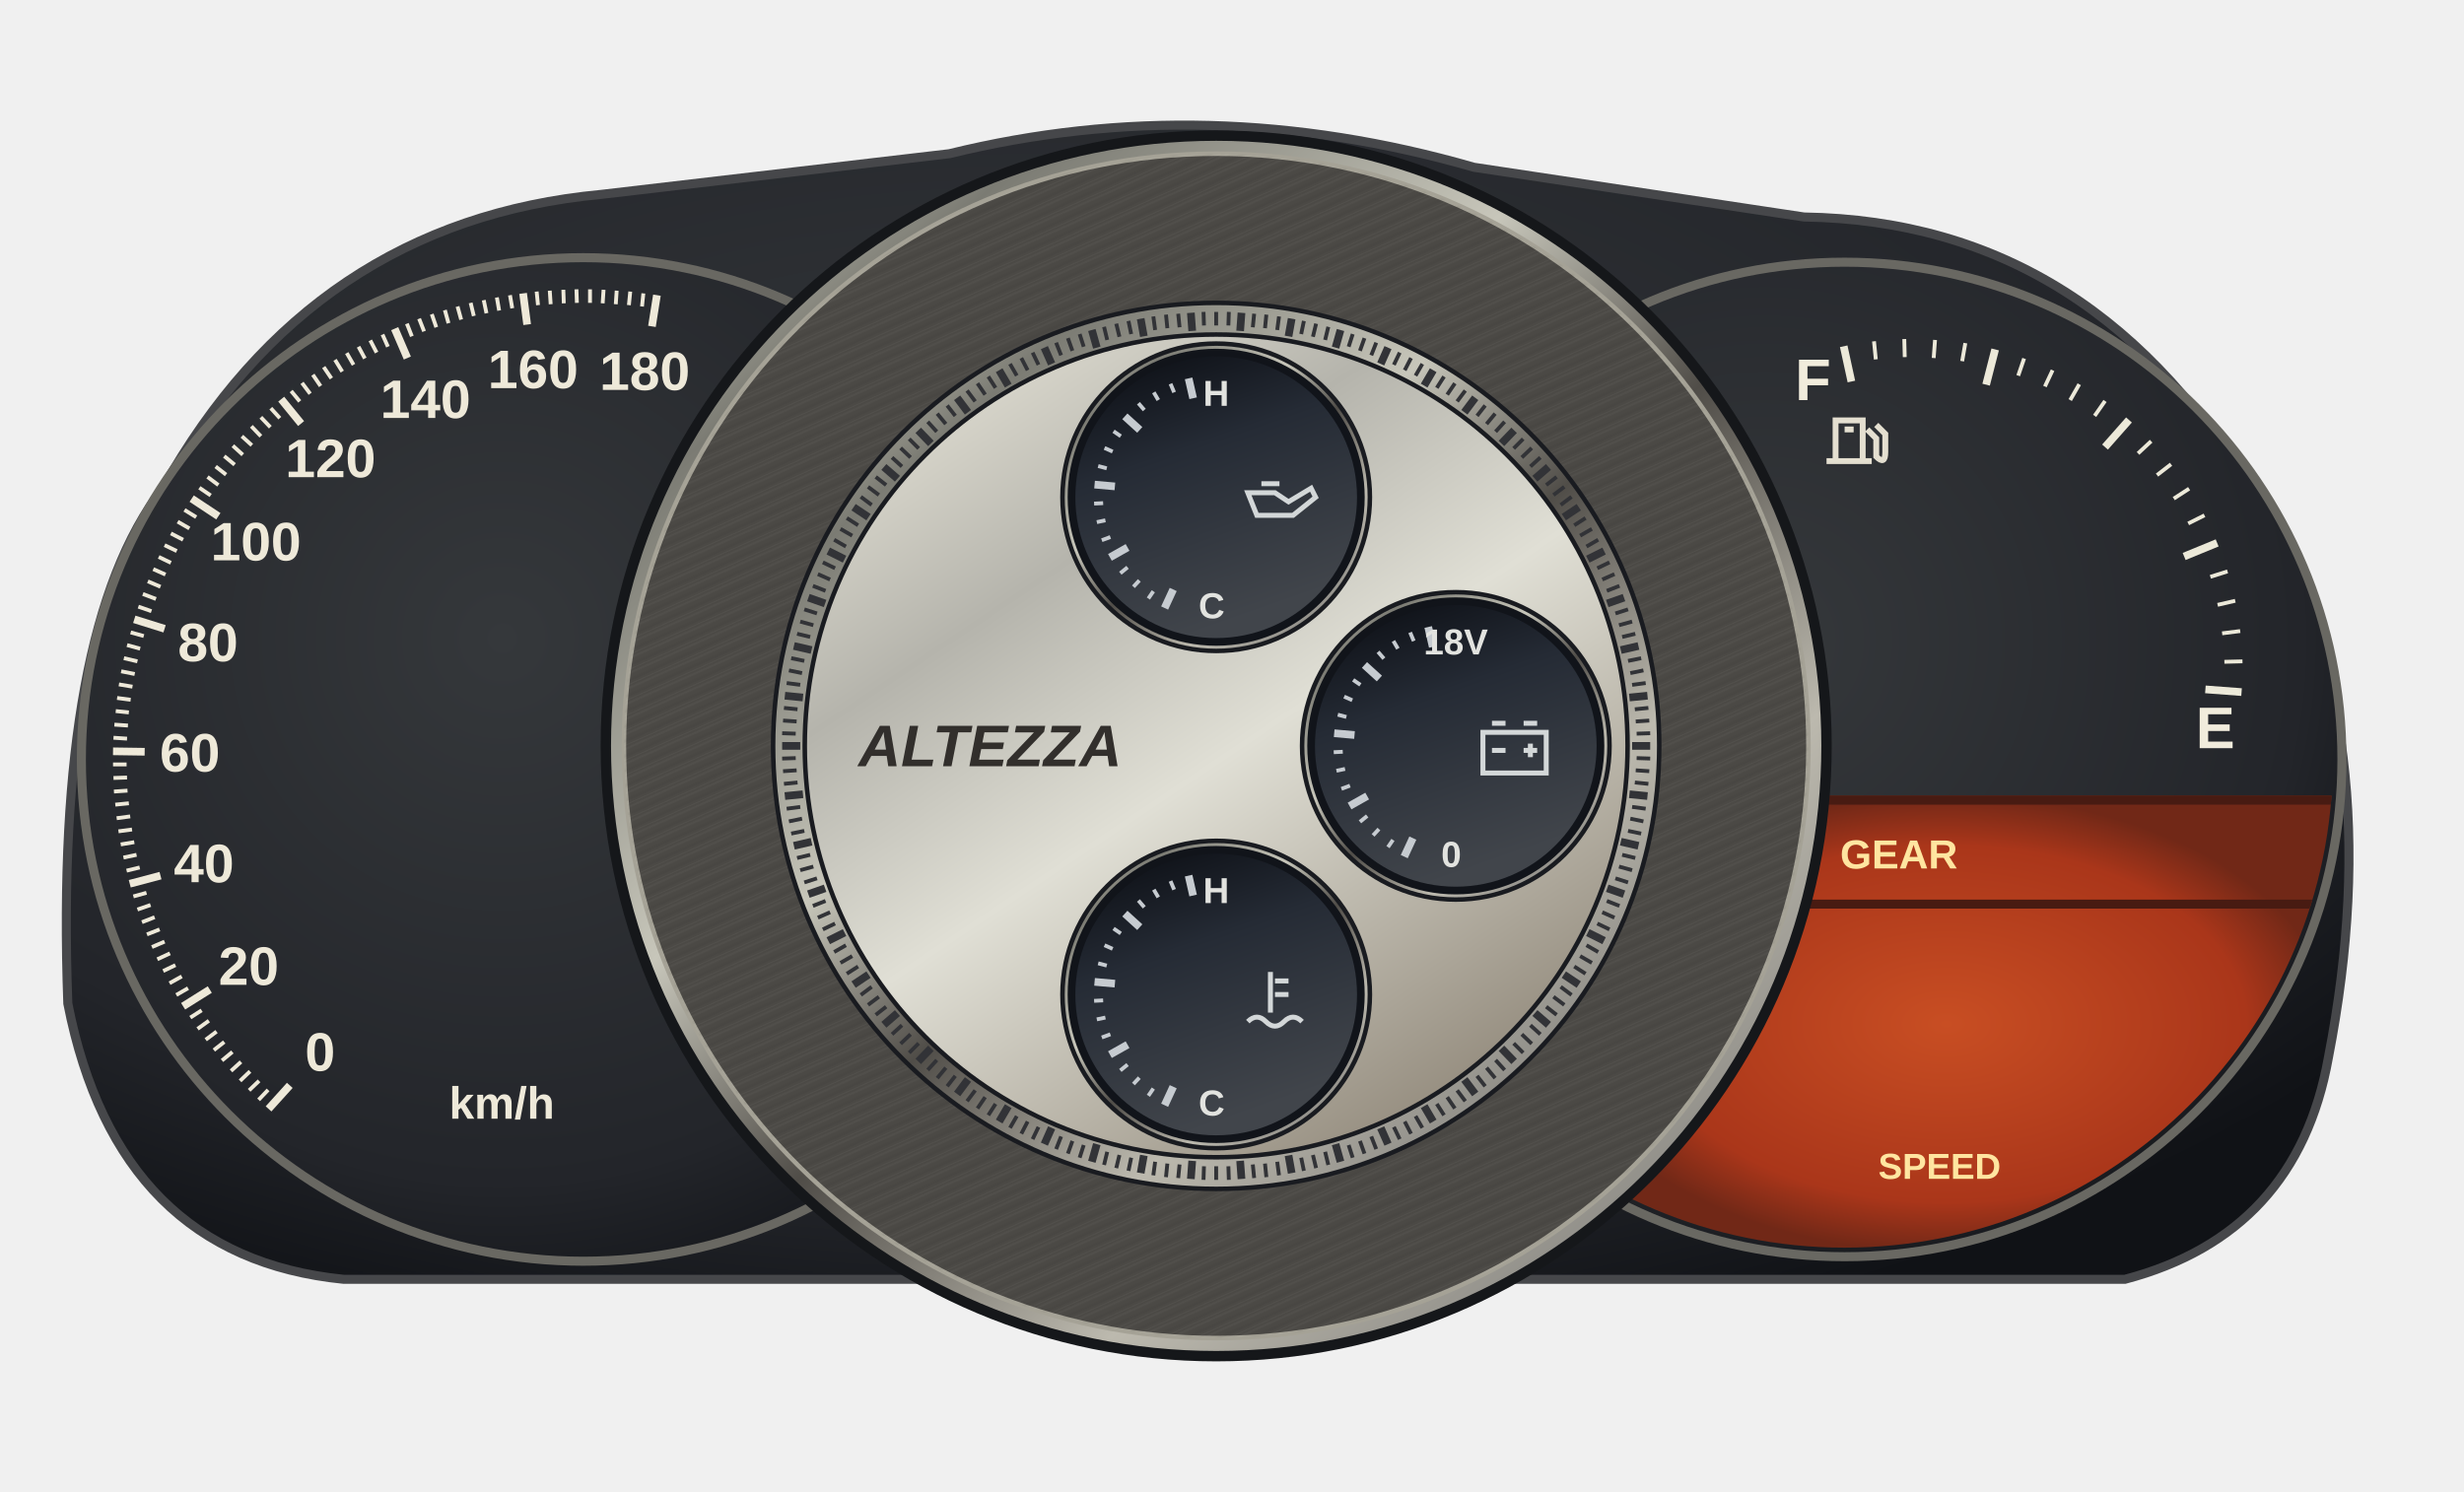
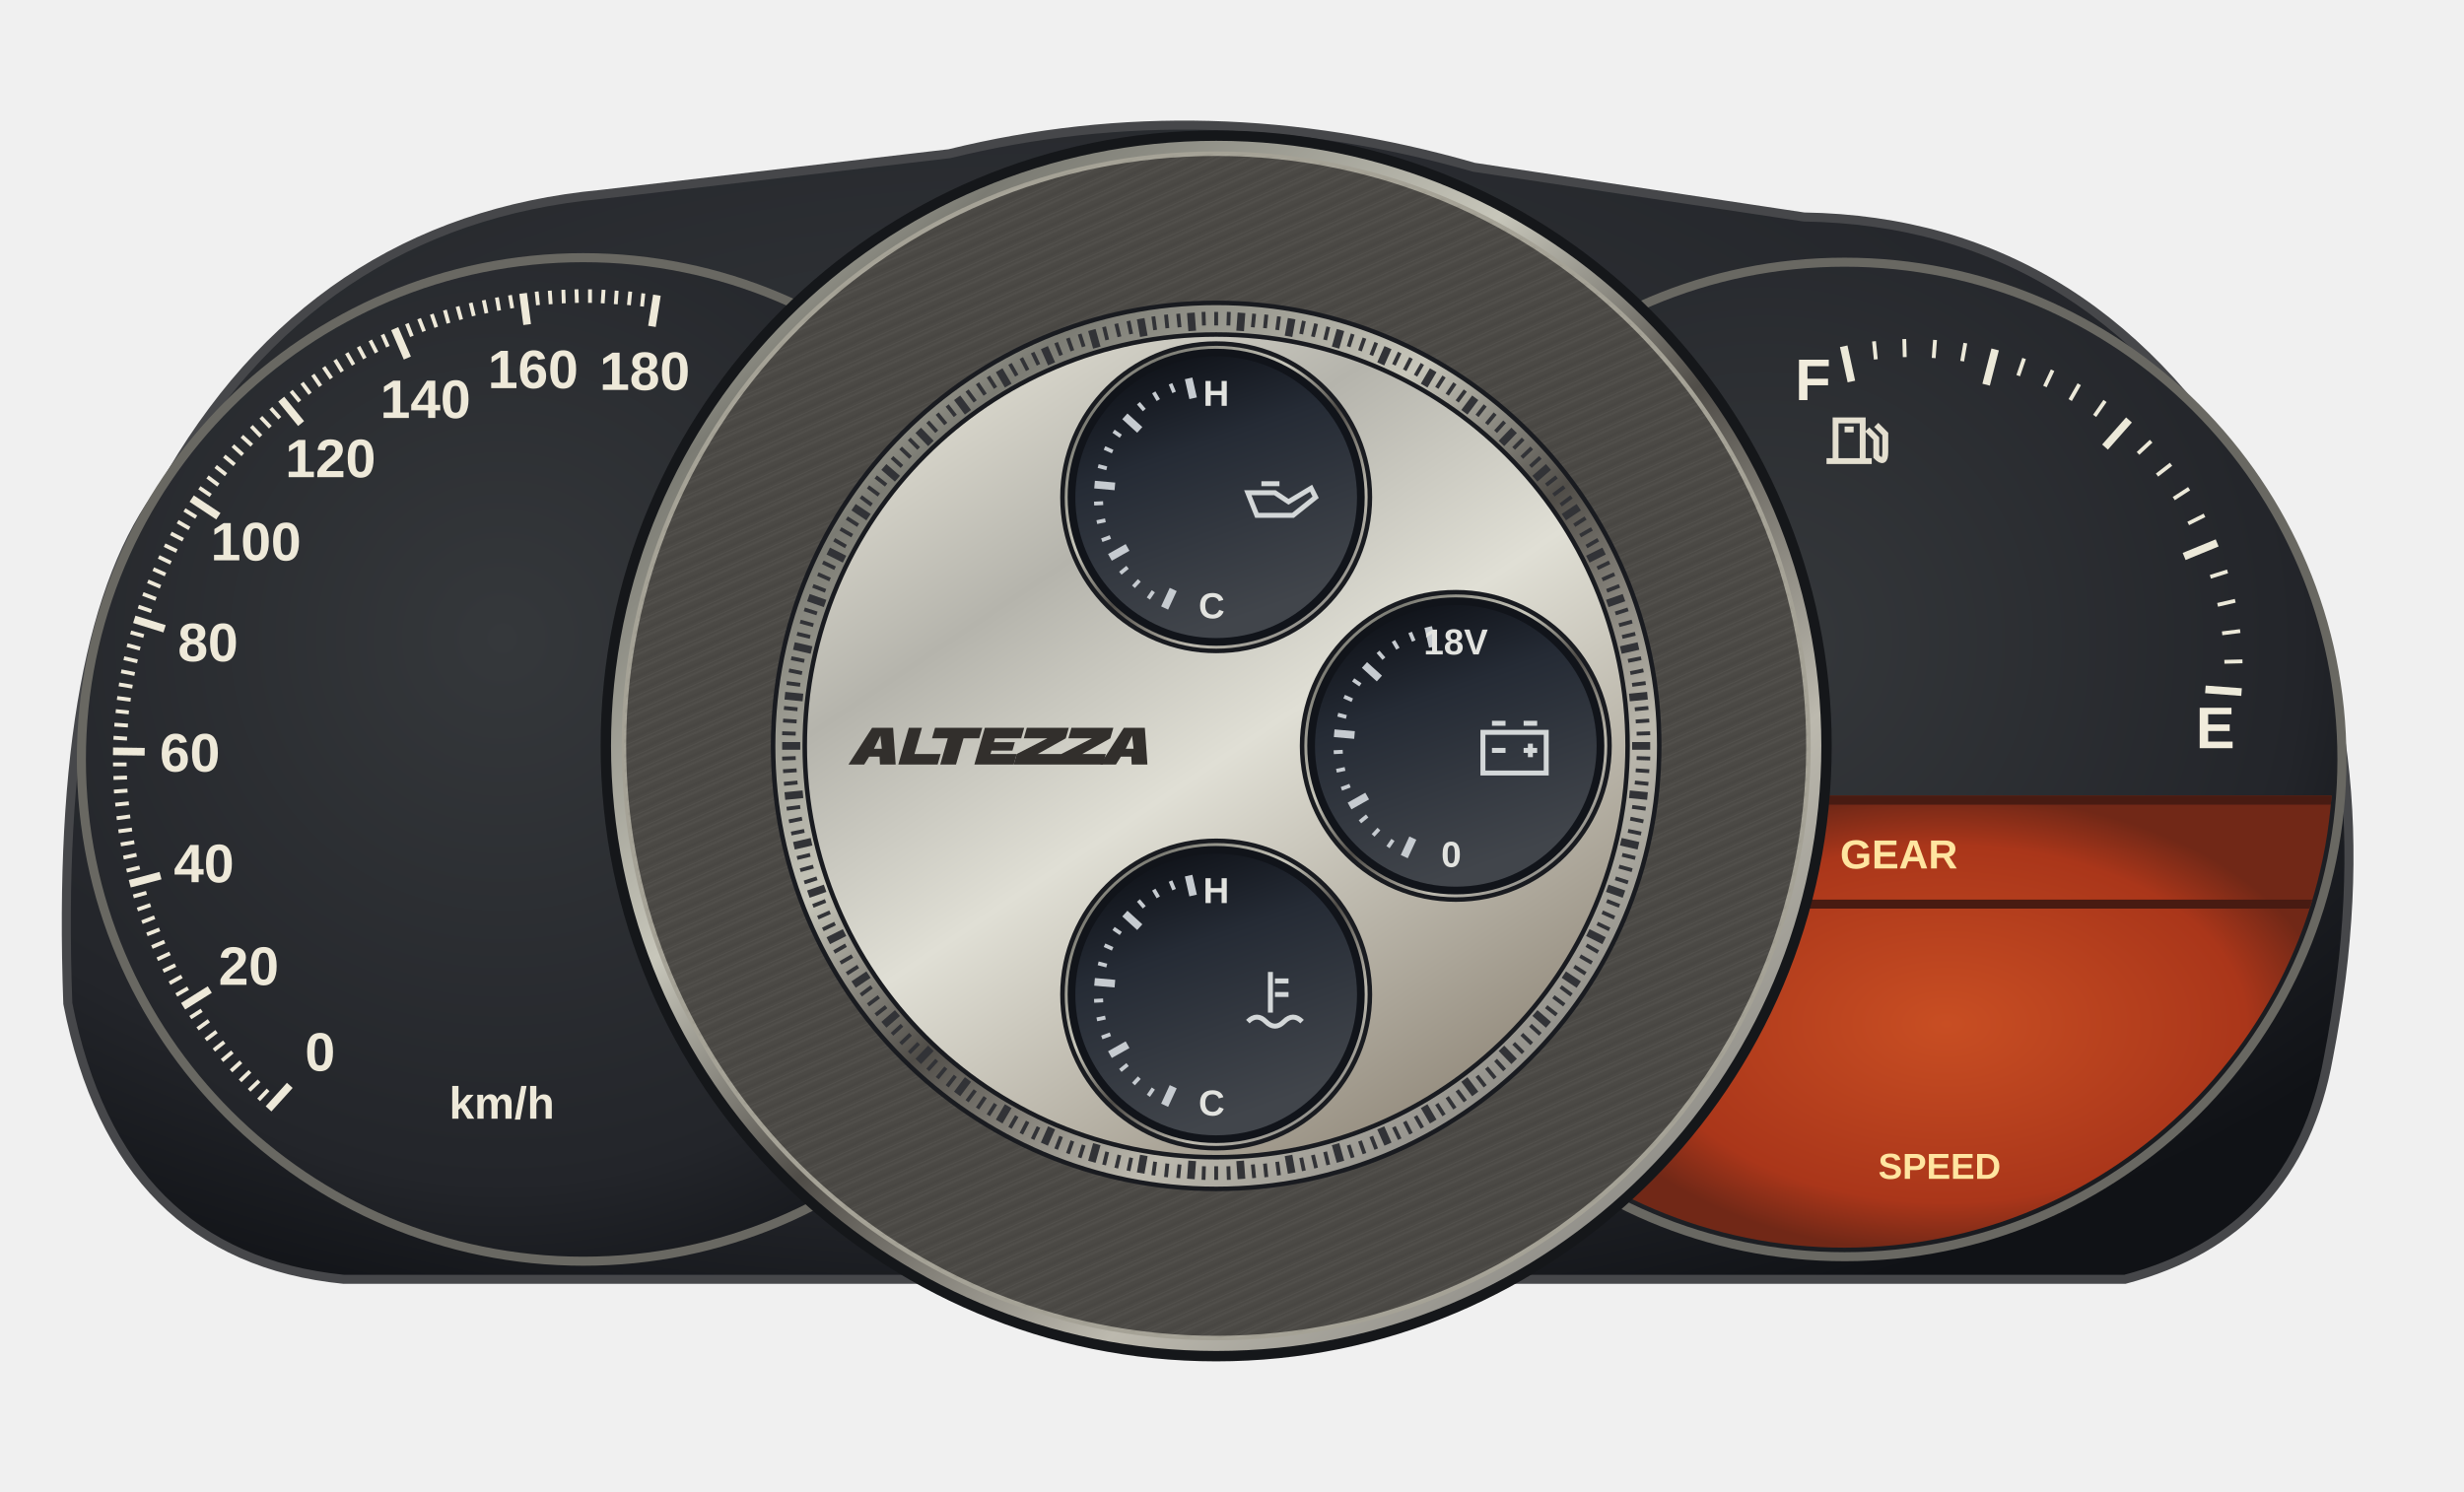
- <svg xmlns="http://www.w3.org/2000/svg" viewBox="0 0 545 330">
+ <svg xmlns="http://www.w3.org/2000/svg" xmlns:xlink="http://www.w3.org/1999/xlink" viewBox="0 0 545 330">
  <defs>
+     <g id="altezza-badge" transform="translate(190 161) scale(.58) skewX(-16)" fill-rule="evenodd">
+       <path d="M0 14 5 0h8l5 14h-6l-1-3H7l-1 3Zm8-6h3L9 3Z" />
+       <path d="M19 0h5v10h10v4H19z M29 0h18v4h-6v10h-6V4h-6z" />
+       <path d="M48 0h15v4H53v1.5h8v3.2h-8V10h10v4H48z" />
+       <path d="M64 0h16v4l-9 6h9v4H63v-4l10-6h-9z M81 0h16v4l-9 6h9v4H80v-4l10-6h-9z" />
+       <path d="m96 14 5-14h8l5 14h-6l-1-3h-4l-1 3Zm8-6h3l-2-5Z" />
+     </g>
    <linearGradient id="bezel" x2=".88" y2="1" gradientUnits="objectBoundingBox">
      <stop stop-color="#faf7e5" />
      <stop offset=".18" stop-color="#7b7b73" />
      <stop offset=".40" stop-color="#c7c6ba" />
      <stop offset=".56" stop-color="#504d48" />
      <stop offset=".76" stop-color="#bcb9ae" />
      <stop offset="1" stop-color="#777673" />
    </linearGradient>
    <linearGradient id="silver" x2=".67" y2="1">
      <stop stop-color="#f2efe2" />
      <stop offset=".34" stop-color="#b5b4ac" />
      <stop offset=".59" stop-color="#e0dfd5" />
      <stop offset="1" stop-color="#968e80" />
    </linearGradient>
    <radialGradient id="face" cx="42%" cy="38%" r="72%">
      <stop stop-color="#35383b" />
      <stop offset=".75" stop-color="#23252a" />
      <stop offset="1" stop-color="#101216" />
    </radialGradient>
    <linearGradient id="well" x2=".35" y2="1">
      <stop stop-color="#080a0f" />
      <stop offset=".42" stop-color="#252b35" />
      <stop offset="1" stop-color="#41454b" />
    </linearGradient>
    <radialGradient id="amber">
      <stop stop-color="#c84e23" />
      <stop offset=".78" stop-color="#aa361a" />
      <stop offset="1" stop-color="#712817" />
    </radialGradient>
    <pattern id="brush" width="3" height="3" patternUnits="userSpaceOnUse" patternTransform="rotate(-24)">
      <path d="M0 .6h4 M0 3h4" stroke="#fff" stroke-opacity=".035" stroke-width=".45" />
      <path d="M0 2h4" stroke="#000" stroke-opacity=".035" stroke-width=".6" />
    </pattern>
    <clipPath id="right">
      <circle cx="408" cy="168" r="108" />
    </clipPath>
  </defs>
  <style>text{font-family:Arial,sans-serif;font-weight:600;text-anchor:middle;dominant-baseline:central}.speed{display:none}#speed:target ~ .speed{display:inline}#speed:target ~ .tach{display:none}</style>
  <g id="speed" />
  <path d="M15 222 Q12 139 36 108 Q69 49 133 43 L210 34 Q267 20 326 37 L399 48 Q464 49 500 112 Q529 162 515 234 Q508 273 470 283 L76 283 Q26 278 15 222Z" fill="url(#face)" stroke="#46474a" stroke-width="2" />
  <circle cx="129" cy="168" r="111" fill="url(#face)" stroke="#696862" stroke-width="2" />
  <circle cx="408" cy="168" r="110" fill="url(#face)" stroke="#696862" stroke-width="2" />
  <g class="tach">
    <path d="M57.2 243.3L59.3 241.1 M55.1 241.2L57.3 239.1 M53.1 239.1L55.3 237.0 M51.1 236.9L53.3 234.9 M49.1 234.6L51.4 232.7 M47.3 232.3L49.6 230.5 M45.5 230.0L47.9 228.2 M43.7 227.6L46.2 225.8 M42.1 225.1L44.6 223.5 M39.0 220.1L41.6 218.6 M37.5 217.5L40.2 216.0 M36.1 214.8L38.8 213.5 M34.8 212.2L37.6 210.9 M33.6 209.5L36.4 208.3 M32.5 206.7L35.3 205.6 M31.4 204.0L34.2 202.9 M30.4 201.2L33.3 200.2 M29.5 198.3L32.4 197.5 M28.0 192.6L30.9 191.9 M27.3 189.7L30.2 189.1 M26.7 186.8L29.7 186.3 M26.2 183.9L29.2 183.5 M25.8 181.0L28.8 180.6 M25.5 178.0L28.5 177.7 M25.2 175.1L28.2 174.9 M25.1 172.1L28.1 172.0 M25.0 169.1L28.0 169.1 M25.1 163.2L28.1 163.4 M25.3 160.3L28.3 160.5 M25.6 157.3L28.5 157.6 M25.9 154.4L28.9 154.8 M26.3 151.4L29.3 151.9 M26.8 148.5L29.8 149.1 M27.4 145.6L30.4 146.3 M28.1 142.7L31.0 143.5 M28.9 139.9L31.8 140.7 M30.6 134.2L33.5 135.2 M31.6 131.4L34.5 132.5 M32.7 128.6L35.5 129.8 M33.9 125.9L36.6 127.1 M35.1 123.2L37.8 124.5 M36.4 120.6L39.1 121.9 M37.8 118.0L40.5 119.4 M39.3 115.4L41.9 116.9 M40.8 112.8L43.4 114.4 M44.1 107.9L46.6 109.6 M45.9 105.5L48.3 107.3 M47.7 103.2L50.0 105.0 M49.6 100.9L51.9 102.8 M51.5 98.6L53.7 100.6 M53.5 96.5L55.7 98.5 M55.6 94.3L57.7 96.5 M57.7 92.3L59.8 94.5 M59.9 90.3L61.9 92.5 M64.4 86.5L66.3 88.8 M66.8 84.7L68.6 87.1 M69.2 82.9L70.9 85.4 M71.6 81.2L73.3 83.7 M74.1 79.6L75.7 82.2 M76.7 78.1L78.2 80.7 M79.3 76.7L80.7 79.3 M81.9 75.3L83.3 78.0 M84.6 74.0L85.8 76.7 M90.0 71.6L91.1 74.4 M92.7 70.5L93.8 73.3 M95.5 69.5L96.5 72.4 M98.4 68.6L99.2 71.5 M101.2 67.8L102.0 70.7 M104.1 67.0L104.8 69.9 M107.0 66.4L107.6 69.3 M109.9 65.8L110.4 68.7 M112.8 65.3L113.3 68.2 M118.7 64.5L119.0 67.5 M121.6 64.3L121.8 67.3 M124.6 64.1L124.7 67.1 M127.5 64.0L127.6 67.0 M130.5 64.0L130.5 67.0 M133.5 64.1L133.3 67.1 M136.4 64.3L136.2 67.3 M139.4 64.5L139.1 67.5 M142.3 64.9L142.0 67.8" fill="none" stroke="#eee9d9" stroke-width="0.85" />
    <path d="M59.4 245.3L64.1 240.1 M40.5 222.6L46.4 218.9 M28.7 195.5L35.5 193.7 M25.0 166.2L32.0 166.3 M29.7 137.0L36.4 139.1 M42.4 110.3L48.3 114.2 M62.2 88.3L66.6 93.7 M87.3 72.7L90.1 79.2 M115.7 64.9L116.6 71.8 M145.3 65.3L144.2 72.2" fill="none" stroke="#eee9d9" stroke-width="1.7" />
    <text x="70.8" y="232.7" font-size="12" fill="#eee9d9" transform="rotate(0.0 70.8 232.7)">0</text>
    <text x="55.0" y="213.7" font-size="12" fill="#eee9d9" transform="rotate(0.0 55.0 213.7)">20</text>
    <text x="45.1" y="191.0" font-size="12" fill="#eee9d9" transform="rotate(0.0 45.1 191.0)">40</text>
    <text x="42.0" y="166.5" font-size="12" fill="#eee9d9" transform="rotate(0.0 42.0 166.5)">60</text>
    <text x="46.0" y="142.1" font-size="12" fill="#eee9d9" transform="rotate(0.0 46.0 142.1)">80</text>
    <text x="56.6" y="119.8" font-size="12" fill="#eee9d9" transform="rotate(0.0 56.6 119.8)">100</text>
    <text x="73.1" y="101.4" font-size="12" fill="#eee9d9" transform="rotate(0.0 73.1 101.4)">120</text>
    <text x="94.1" y="88.3" font-size="12" fill="#eee9d9" transform="rotate(0.0 94.1 88.3)">140</text>
    <text x="117.9" y="81.7" font-size="12" fill="#eee9d9" transform="rotate(0.0 117.9 81.7)">160</text>
    <text x="142.6" y="82.1" font-size="12" fill="#eee9d9" transform="rotate(0.0 142.6 82.1)">180</text>
    <text x="111.0" y="244.0" font-size="10" fill="#eee9d9">km/h</text>
  </g>
  <g class="speed">
</g>
  <path d="M414.5 75.5L414.9 79.5 M421.2 75.0L421.3 79.0 M428.0 75.2L427.7 79.2 M434.7 75.9L434.0 79.9 M447.7 79.3L446.4 83.1 M454.0 81.9L452.3 85.5 M459.9 85.0L457.9 88.5 M465.6 88.7L463.3 92.0 M475.8 97.6L472.9 100.3 M480.2 102.7L477.1 105.1 M484.2 108.1L480.8 110.3 M487.6 114.0L484.0 115.8 M492.7 126.4L488.9 127.6 M494.4 132.9L490.5 133.8 M495.5 139.6L491.5 140.1 M496.0 146.3L492.0 146.4" fill="none" stroke="#ece9d9" stroke-width="0.85" />
  <path d="M407.8 76.6L409.5 84.4 M441.3 77.3L439.3 85.1 M470.9 92.9L465.6 98.9 M490.4 120.1L483.1 123.1 M495.8 153.1L487.8 152.5" fill="none" stroke="#ece9d9" stroke-width="1.7" />
  <text x="401.0" y="84.0" font-size="13" fill="#f1ecdc">F</text>
  <text x="490.0" y="161.0" font-size="13" fill="#f1ecdc">E</text>
  <path d="M406 102v-9h6v9m-8 0h10m-6-7h2m3 0 2 2v4q2 2 2-1v-4l-2-2" fill="none" stroke="#e4dfd0" stroke-width="1.3" />
  <g clip-path="url(#right)">
    <path d="M345 176h171v101H345z" fill="url(#amber)" />
    <path d="M375 177h141m-141 23h141" stroke="#481b12" stroke-width="2" />
  </g>
  <text x="420.0" y="189.0" font-size="9" fill="#ffe5a0">GEAR</text>
  <text x="429.0" y="258.0" font-size="8" fill="#ffe5a0">SPEED</text>
  <circle cx="269" cy="165" r="135" fill="url(#bezel)" stroke="#15171a" stroke-width="2.3" />
  <g class="tach">
    <circle cx="269" cy="165" r="131" fill="#4b4945" stroke="#a5a296" stroke-width="1" />
    <circle cx="269" cy="165" r="131" fill="url(#brush)" stroke="none" stroke-width="1" />
    <circle cx="269" cy="165" r="98" fill="url(#bezel)" stroke="#191b20" stroke-width="1" />
    <circle cx="269" cy="165" r="91" fill="url(#silver)" stroke="#191b20" stroke-width="1" />
  </g>
  <g class="speed">
    <circle cx="269" cy="165" r="131" fill="url(#silver)" stroke="#a5a296" stroke-width="1" />
    <circle cx="269" cy="165" r="131" fill="url(#brush)" stroke="none" stroke-width="1" />
    <circle cx="166.534" cy="217.209" r="1.9" fill="#232830" stroke="#232830" stroke-width="0.4" />
    <circle cx="154.018" cy="167.007" r="1.9" fill="#232830" stroke="#232830" stroke-width="0.4" />
    <circle cx="164.775" cy="116.399" r="1.9" fill="#232830" stroke="#232830" stroke-width="0.4" />
    <circle cx="196.628" cy="75.628" r="1.9" fill="#232830" stroke="#232830" stroke-width="0.4" />
    <circle cx="243.131" cy="52.947" r="1.9" fill="#232830" stroke="#232830" stroke-width="0.4" />
    <circle cx="294.869" cy="52.947" r="1.9" fill="#232830" stroke="#232830" stroke-width="0.4" />
    <circle cx="341.372" cy="75.628" r="1.9" fill="#232830" stroke="#232830" stroke-width="0.4" />
    <circle cx="373.225" cy="116.399" r="1.9" fill="#232830" stroke="#232830" stroke-width="0.4" />
    <circle cx="383.982" cy="167.007" r="1.9" fill="#232830" stroke="#232830" stroke-width="0.4" />
    <text x="183.2" y="237.0" font-size="16" fill="#232830" transform="rotate(50.0 183.2 237.0)">0</text>
    <text x="160.3" y="192.1" font-size="16" fill="#232830" transform="rotate(76.0 160.3 192.1)">20</text>
    <text x="159.4" y="141.7" font-size="16" fill="#232830" transform="rotate(282.0 159.4 141.7)">40</text>
    <text x="180.7" y="96.0" font-size="16" fill="#232830" transform="rotate(308.0 180.7 96.0)">60</text>
    <text x="219.9" y="64.3" font-size="16" fill="#232830" transform="rotate(334.0 219.9 64.3)">80</text>
    <text x="269.0" y="53.0" font-size="16" fill="#232830" transform="rotate(360.0 269.0 53.0)">100</text>
    <text x="318.1" y="64.3" font-size="16" fill="#232830" transform="rotate(26.0 318.1 64.3)">120</text>
    <text x="357.3" y="96.0" font-size="16" fill="#232830" transform="rotate(52.0 357.3 96.0)">140</text>
    <text x="378.6" y="141.7" font-size="16" fill="#232830" transform="rotate(78.0 378.6 141.7)">160</text>
    <text x="377.7" y="192.1" font-size="16" fill="#232830" transform="rotate(-76.0 377.7 192.1)">180</text>
    <text x="317.0" y="266.0" font-size="10" fill="#232830">km/h</text>
    <circle cx="269" cy="165" r="98" fill="url(#bezel)" stroke="#191b20" stroke-width="1" />
    <circle cx="269" cy="165" r="91" fill="url(#face)" stroke="#191b20" stroke-width="1" />
  </g>
  <path d="M365.0 167.8L362.0 167.7 M364.8 170.6L361.8 170.4 M364.6 173.4L361.6 173.1 M364.0 178.9L361.0 178.5 M363.5 181.7L360.6 181.1 M363.0 184.4L360.1 183.8 M361.7 189.8L358.8 189.1 M361.0 192.5L358.1 191.7 M360.1 195.2L357.3 194.3 M358.2 200.4L355.4 199.3 M357.1 203.0L354.4 201.8 M356.0 205.6L353.3 204.3 M353.5 210.6L350.9 209.1 M352.1 213.0L349.5 211.5 M350.7 215.4L348.2 213.8 M347.6 220.1L345.2 218.3 M346.0 222.3L343.6 220.5 M344.3 224.5L342.0 222.7 M340.7 228.8L338.5 226.8 M338.8 230.9L336.6 228.8 M336.9 232.9L334.8 230.8 M332.8 236.7L330.8 234.5 M330.7 238.5L328.8 236.2 M328.5 240.3L326.7 238.0 M324.1 243.6L322.3 241.2 M321.8 245.2L320.1 242.7 M319.4 246.7L317.8 244.2 M314.6 249.5L313.1 246.9 M312.1 250.8L310.7 248.1 M309.6 252.0L308.3 249.3 M304.4 254.2L303.3 251.4 M301.8 255.2L300.8 252.4 M299.2 256.1L298.3 253.3 M293.8 257.7L293.1 254.8 M291.1 258.4L290.4 255.5 M288.4 259.0L287.8 256.1 M282.9 260.0L282.5 257.0 M280.1 260.4L279.8 257.4 M277.4 260.6L277.1 257.6 M271.8 261.0L271.7 258.0 M269.0 261.0L269.0 258.0 M266.2 261.0L266.3 258.0 M260.6 260.6L260.9 257.6 M257.9 260.4L258.2 257.4 M255.1 260.0L255.5 257.0 M249.6 259.0L250.2 256.1 M246.9 258.4L247.6 255.5 M244.2 257.7L244.9 254.8 M238.8 256.1L239.7 253.3 M236.2 255.2L237.2 252.4 M233.6 254.2L234.7 251.4 M228.4 252.0L229.7 249.3 M225.9 250.8L227.3 248.1 M223.4 249.5L224.9 246.9 M218.6 246.7L220.2 244.2 M216.2 245.2L217.9 242.7 M213.9 243.6L215.7 241.2 M209.5 240.3L211.3 238.0 M207.3 238.5L209.2 236.2 M205.2 236.7L207.2 234.5 M201.1 232.9L203.2 230.8 M199.2 230.9L201.4 228.8 M197.3 228.8L199.5 226.8 M193.7 224.5L196.0 222.7 M192.0 222.3L194.4 220.5 M190.4 220.1L192.8 218.3 M187.3 215.4L189.8 213.8 M185.9 213.0L188.5 211.5 M184.5 210.6L187.1 209.1 M182.0 205.6L184.7 204.3 M180.9 203.0L183.6 201.8 M179.8 200.4L182.6 199.3 M177.9 195.2L180.7 194.3 M177.0 192.5L179.9 191.7 M176.3 189.8L179.2 189.1 M175.0 184.4L177.9 183.8 M174.5 181.7L177.4 181.1 M174.0 178.9L177.0 178.5 M173.4 173.4L176.4 173.1 M173.2 170.6L176.2 170.4 M173.0 167.8L176.0 167.7 M173.0 162.2L176.0 162.3 M173.2 159.4L176.2 159.6 M173.4 156.6L176.4 156.9 M174.0 151.1L177.0 151.5 M174.5 148.3L177.4 148.9 M175.0 145.6L177.9 146.2 M176.3 140.2L179.2 140.9 M177.0 137.5L179.9 138.3 M177.9 134.8L180.7 135.7 M179.8 129.6L182.6 130.7 M180.9 127.0L183.6 128.2 M182.0 124.4L184.7 125.7 M184.5 119.4L187.1 120.9 M185.9 117.0L188.5 118.5 M187.3 114.6L189.8 116.2 M190.4 109.9L192.8 111.7 M192.0 107.7L194.4 109.5 M193.7 105.5L196.0 107.3 M197.3 101.2L199.5 103.2 M199.2 99.1L201.4 101.2 M201.1 97.1L203.2 99.2 M205.2 93.3L207.2 95.5 M207.3 91.5L209.2 93.8 M209.5 89.7L211.3 92.0 M213.9 86.4L215.7 88.8 M216.2 84.8L217.9 87.3 M218.6 83.3L220.2 85.8 M223.4 80.5L224.9 83.1 M225.9 79.2L227.3 81.9 M228.4 78.0L229.7 80.7 M233.6 75.8L234.7 78.6 M236.2 74.8L237.2 77.6 M238.8 73.9L239.7 76.7 M244.2 72.3L244.9 75.2 M246.9 71.6L247.6 74.5 M249.6 71.0L250.2 73.9 M255.1 70.0L255.5 73.0 M257.9 69.6L258.2 72.6 M260.6 69.4L260.9 72.4 M266.2 69.0L266.3 72.0 M269.0 69.0L269.0 72.0 M271.8 69.0L271.7 72.0 M277.4 69.4L277.1 72.4 M280.1 69.6L279.8 72.6 M282.9 70.0L282.5 73.0 M288.4 71.0L287.8 73.9 M291.1 71.6L290.4 74.5 M293.8 72.3L293.1 75.2 M299.2 73.9L298.3 76.7 M301.8 74.8L300.8 77.6 M304.4 75.8L303.3 78.6 M309.6 78.0L308.3 80.7 M312.1 79.2L310.7 81.9 M314.6 80.5L313.1 83.1 M319.4 83.3L317.8 85.8 M321.8 84.8L320.1 87.3 M324.1 86.4L322.3 88.8 M328.5 89.7L326.7 92.0 M330.7 91.5L328.8 93.8 M332.8 93.3L330.8 95.5 M336.9 97.1L334.8 99.2 M338.8 99.1L336.6 101.2 M340.7 101.2L338.5 103.2 M344.3 105.5L342.0 107.3 M346.0 107.7L343.6 109.5 M347.6 109.9L345.2 111.7 M350.7 114.6L348.2 116.2 M352.1 117.0L349.5 118.5 M353.5 119.4L350.9 120.9 M356.0 124.4L353.3 125.7 M357.1 127.0L354.4 128.2 M358.2 129.6L355.4 130.7 M360.1 134.8L357.3 135.7 M361.0 137.5L358.1 138.3 M361.7 140.2L358.8 140.9 M363.0 145.6L360.1 146.2 M363.5 148.3L360.6 148.9 M364.0 151.1L361.0 151.5 M364.6 156.6L361.6 156.9 M364.8 159.4L361.8 159.6 M365.0 162.2L362.0 162.3" fill="none" stroke="#323337" stroke-width="0.85" />
  <path d="M365.0 165.0L361.0 165.0 M364.4 176.1L360.4 175.7 M362.4 187.1L358.5 186.2 M359.2 197.8L355.5 196.5 M354.8 208.1L351.2 206.3 M349.2 217.8L345.9 215.6 M342.5 226.7L339.5 224.1 M334.9 234.8L332.1 231.9 M326.3 242.0L323.9 238.8 M317.0 248.1L315.0 244.7 M307.0 253.1L305.4 249.5 M296.5 257.0L295.4 253.1 M285.7 259.5L285.0 255.6 M274.6 260.8L274.3 256.8 M263.4 260.8L263.7 256.8 M252.3 259.5L253.0 255.6 M241.5 257.0L242.6 253.1 M231.0 253.1L232.6 249.5 M221.0 248.1L223.0 244.7 M211.7 242.0L214.1 238.8 M203.1 234.8L205.9 231.9 M195.5 226.7L198.5 224.1 M188.8 217.8L192.1 215.6 M183.2 208.1L186.8 206.3 M178.8 197.8L182.5 196.5 M175.6 187.1L179.5 186.2 M173.6 176.1L177.6 175.7 M173.0 165.0L177.0 165.0 M173.6 153.9L177.6 154.3 M175.6 142.9L179.5 143.8 M178.8 132.2L182.5 133.5 M183.2 121.9L186.8 123.7 M188.8 112.2L192.1 114.4 M195.5 103.3L198.5 105.9 M203.1 95.2L205.9 98.1 M211.7 88.0L214.1 91.2 M221.0 81.9L223.0 85.3 M231.0 76.9L232.6 80.5 M241.5 73.0L242.6 76.9 M252.3 70.5L253.0 74.4 M263.4 69.2L263.7 73.2 M274.6 69.2L274.3 73.2 M285.7 70.5L285.0 74.4 M296.5 73.0L295.4 76.9 M307.0 76.9L305.4 80.5 M317.0 81.9L315.0 85.3 M326.3 88.0L323.9 91.2 M334.9 95.2L332.1 98.1 M342.5 103.3L339.5 105.9 M349.2 112.2L345.9 114.4 M354.8 121.9L351.2 123.7 M359.2 132.2L355.5 133.5 M362.4 142.9L358.5 143.8 M364.4 153.9L360.4 154.3 M365.0 165.0L361.0 165.0" fill="none" stroke="#323337" stroke-width="1.7" />
  <circle cx="269" cy="110" r="34" fill="url(#bezel)" stroke="#191b20" stroke-width="1" />
  <circle cx="269" cy="110" r="32" fill="url(#well)" stroke="#11141a" stroke-width="1.7" />
  <path d="M254.0 132.4L255.1 130.8 M250.7 129.8L252.0 128.4 M247.8 126.8L249.4 125.5 M243.7 119.5L245.6 118.8 M242.6 115.5L244.5 115.1 M242.0 111.4L244.0 111.3 M242.9 103.1L244.8 103.6 M244.3 99.1L246.1 99.9 M246.3 95.4L247.9 96.5 M251.8 89.2L253.1 90.7 M255.2 86.8L256.2 88.5 M258.9 84.9L259.7 86.8" fill="none" stroke="#c6cbd0" stroke-width="0.85" />
  <path d="M257.6 134.5L259.5 130.4 M245.5 123.3L249.4 121.1 M242.1 107.2L246.6 107.6 M248.8 92.1L252.1 95.1 M262.9 83.7L263.9 88.1" fill="none" stroke="#c6cbd0" stroke-width="1.7" />
  <text x="268.0" y="134.0" font-size="8" fill="#e2e3df">C</text>
  <text x="269.0" y="87.0" font-size="8" fill="#e2e3df">H</text>
  <path d="M-6-2h6l3 2 5-3 1 2-5 4H-4z M-3-4h4" transform="translate(282 111)" stroke="#d3d7d8" fill="none" stroke-width="1.1" />
  <circle cx="322" cy="165" r="34" fill="url(#bezel)" stroke="#191b20" stroke-width="1" />
  <circle cx="322" cy="165" r="32" fill="url(#well)" stroke="#11141a" stroke-width="1.7" />
  <path d="M307.0 187.4L308.1 185.8 M303.7 184.8L305.0 183.4 M300.8 181.8L302.4 180.5 M296.7 174.5L298.6 173.8 M295.6 170.5L297.5 170.1 M295.0 166.4L297.0 166.3 M295.9 158.1L297.8 158.6 M297.3 154.1L299.1 154.9 M299.3 150.4L300.9 151.5 M304.8 144.2L306.1 145.7 M308.2 141.8L309.2 143.5 M311.9 139.9L312.7 141.8" fill="none" stroke="#c6cbd0" stroke-width="0.85" />
  <path d="M310.6 189.5L312.5 185.4 M298.5 178.3L302.4 176.1 M295.1 162.2L299.6 162.6 M301.8 147.1L305.1 150.1 M315.9 138.7L316.9 143.1" fill="none" stroke="#c6cbd0" stroke-width="1.7" />
  <text x="321.0" y="189.0" font-size="8" fill="#e2e3df">0</text>
  <text x="322.0" y="142.0" font-size="8" fill="#e2e3df">18V</text>
  <path d="M-7-4h14v9H-7z M-5-6h3m4 0h3 M-5 0h3m4 0h3m-1.5-1.5v3" transform="translate(335 166)" stroke="#d3d7d8" fill="none" stroke-width="1.1" />
  <circle cx="269" cy="220" r="34" fill="url(#bezel)" stroke="#191b20" stroke-width="1" />
  <circle cx="269" cy="220" r="32" fill="url(#well)" stroke="#11141a" stroke-width="1.7" />
  <path d="M254.0 242.4L255.1 240.8 M250.7 239.8L252.0 238.4 M247.8 236.8L249.4 235.5 M243.7 229.5L245.6 228.8 M242.6 225.5L244.5 225.1 M242.0 221.4L244.0 221.3 M242.9 213.1L244.8 213.6 M244.3 209.1L246.1 209.9 M246.3 205.4L247.9 206.5 M251.8 199.2L253.1 200.7 M255.2 196.8L256.2 198.5 M258.9 194.9L259.7 196.8" fill="none" stroke="#c6cbd0" stroke-width="0.85" />
  <path d="M257.6 244.5L259.5 240.4 M245.5 233.3L249.4 231.1 M242.1 217.2L246.6 217.6 M248.8 202.1L252.1 205.1 M262.9 193.7L263.9 198.1" fill="none" stroke="#c6cbd0" stroke-width="1.7" />
  <text x="268.0" y="244.0" font-size="8" fill="#e2e3df">C</text>
  <text x="269.0" y="197.0" font-size="8" fill="#e2e3df">H</text>
  <path d="M-1-6v9m1-7h3m-3 3h3m-9 6q2-2 4 0t4 0t4 0" transform="translate(282 221)" stroke="#d3d7d8" fill="none" stroke-width="1.1" />
  <g class="tach">
-     <text x="219.0" y="165.0" font-size="13" fill="#322f2c" font-style="italic" textLength="60" lengthAdjust="spacingAndGlyphs">ALTEZZA</text>
+     <use xlink:href="#altezza-badge" fill="#322f2c" />
  </g>
  <g class="speed">
-     <text x="219.0" y="165.0" font-size="13" fill="#ebece6" font-style="italic" textLength="60" lengthAdjust="spacingAndGlyphs">ALTEZZA</text>
+     <use xlink:href="#altezza-badge" fill="#ebece6" />
  </g>
</svg>
